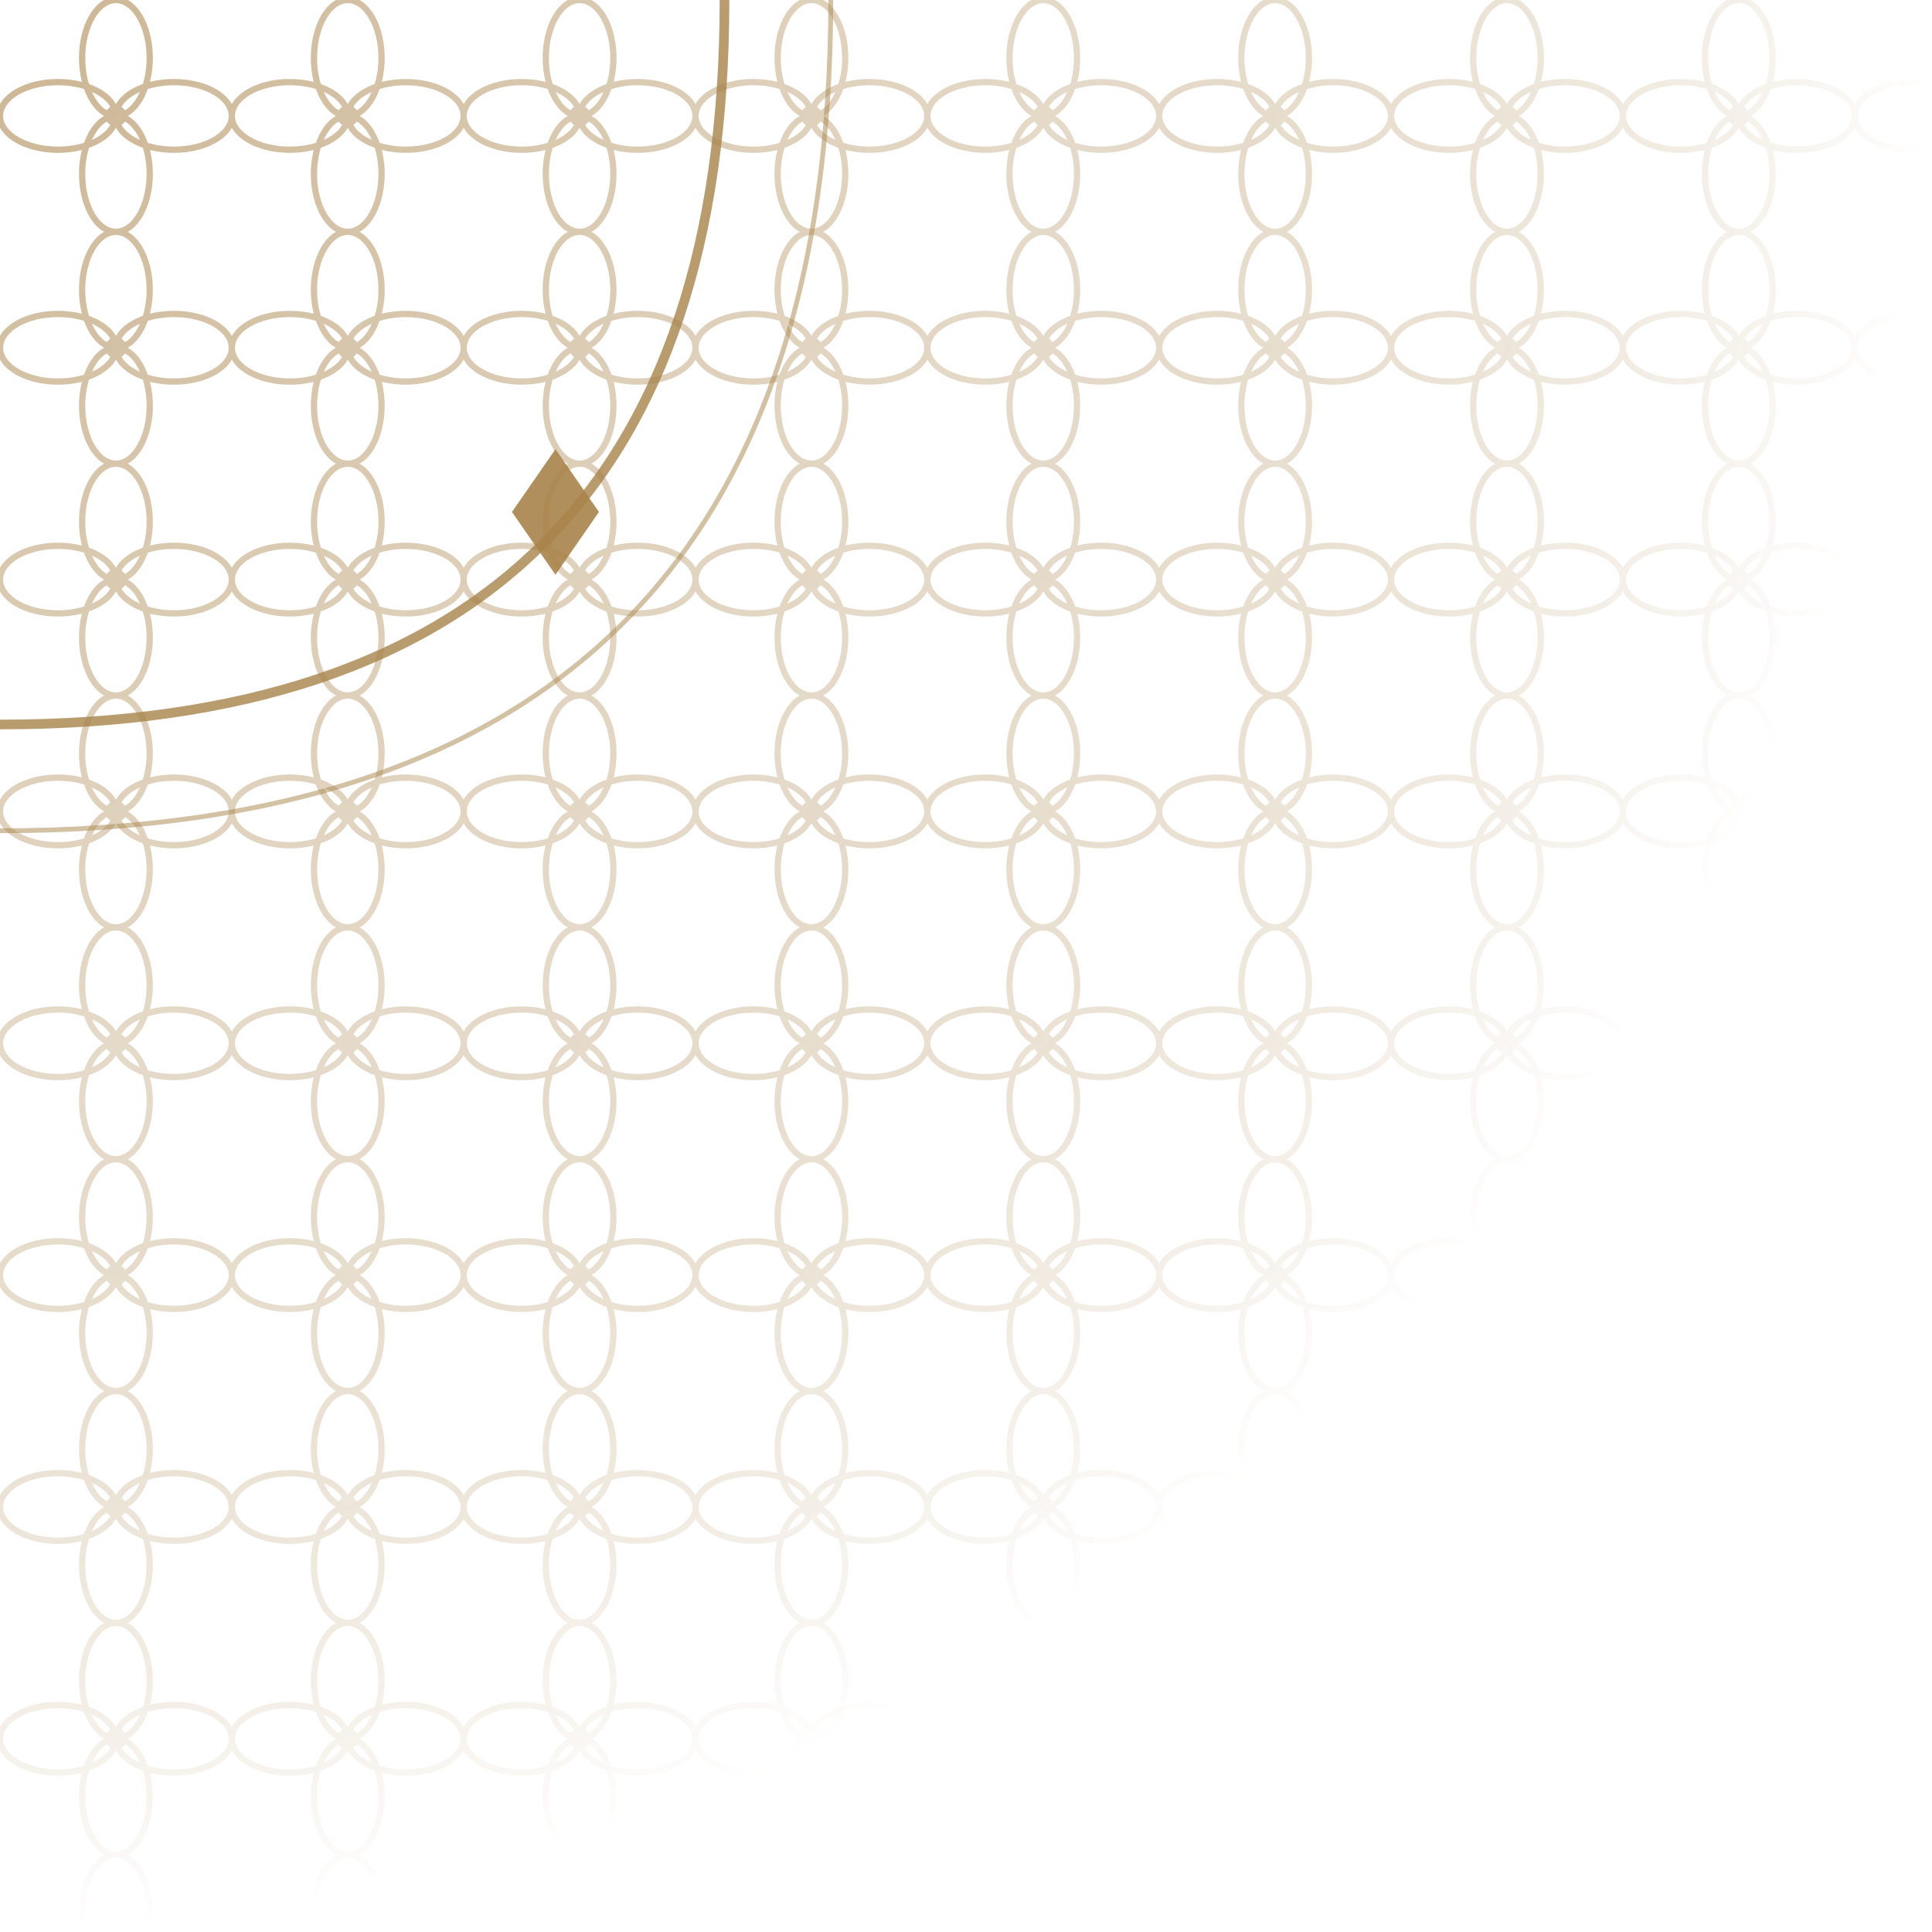
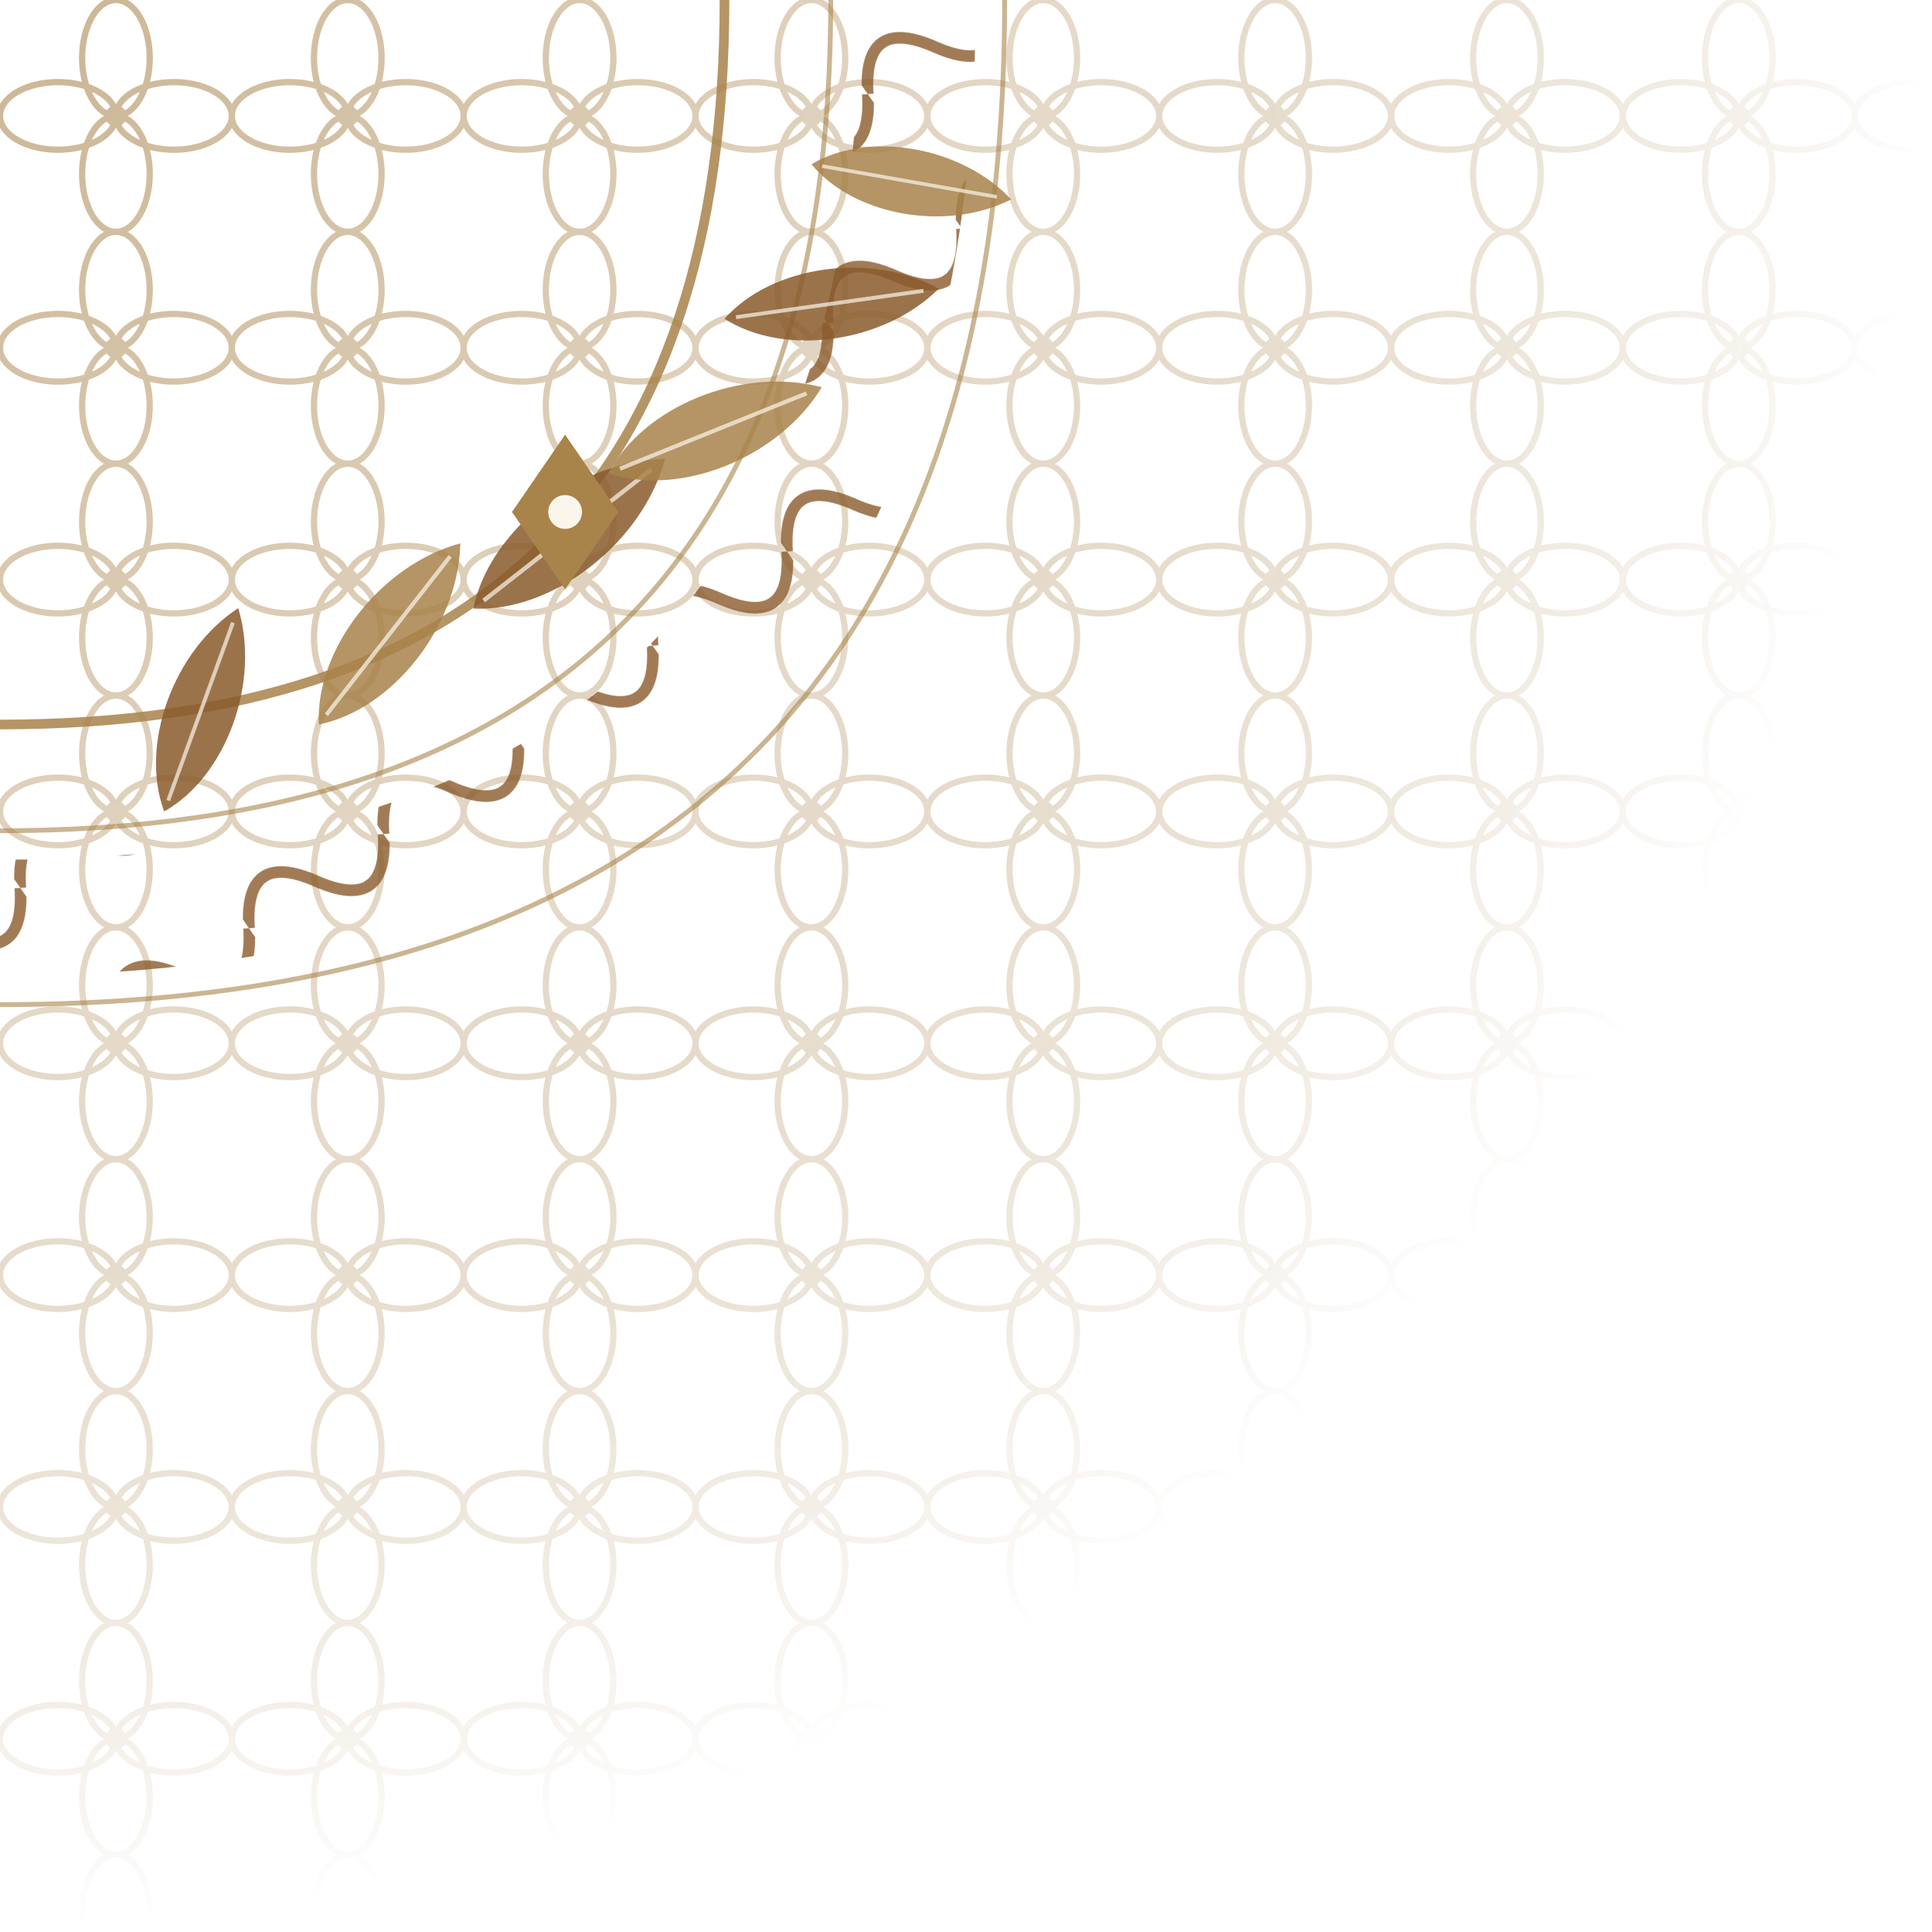
<svg xmlns="http://www.w3.org/2000/svg" viewBox="0 0 400 400" width="400" height="400">
  <defs>
    <pattern id="k" width="48" height="48" patternUnits="userSpaceOnUse">
      <g fill="none" stroke="#a8834a" stroke-width="1.3">
        <ellipse cx="24" cy="12" rx="7" ry="12" />
        <ellipse cx="24" cy="36" rx="7" ry="12" />
        <ellipse cx="12" cy="24" rx="12" ry="7" />
        <ellipse cx="36" cy="24" rx="12" ry="7" />
      </g>
      <circle cx="24" cy="24" r="2.2" fill="#a8834a" />
    </pattern>
+     <pattern id="p" width="34" height="34" patternUnits="userSpaceOnUse" patternTransform="rotate(-35)">
+       <path d="M0 17Q8.5 3 17 17T34 17" fill="none" stroke="#8a5a2b" stroke-width="2.4" />
+     </pattern>
    <radialGradient id="mg" cx="0" cy="0" r="400" gradientUnits="userSpaceOnUse">
      <stop offset="0" stop-color="#fff" />
      <stop offset=".55" stop-color="#fff" stop-opacity=".5" />
      <stop offset="1" stop-color="#000" />
    </radialGradient>
    <mask id="m" maskUnits="userSpaceOnUse" x="0" y="0" width="2000" height="2000">
      <rect width="2000" height="2000" fill="url(#mg)" />
    </mask>
  </defs>
-   <g>
+   <g transform="">
    <rect width="400" height="400" fill="url(#k)" opacity=".6" mask="url(#m)" />
-     <path d="M0 150Q150 150 150 0" fill="none" stroke="#a8834a" stroke-width="2" opacity=".8" />
-     <path d="M0 172Q172 172 172 0" fill="none" stroke="#a8834a" stroke-width="1" opacity=".5" />
-     <path d="M106 106l9 -13 9 13 -9 13z" fill="#a8834a" opacity=".9" />
+     <path d="M0 190Q190 190 190 0" fill="none" stroke="url(#p)" stroke-width="24" opacity=".8" />
+     <path d="M0 150Q150 150 150 0" fill="none" stroke="#a8834a" stroke-width="2" opacity=".85" />
+     <path d="M0 172Q172 172 172 0" fill="none" stroke="#a8834a" stroke-width="1" opacity=".6" />
+     <path d="M0 208Q208 208 208 0" fill="none" stroke="#a8834a" stroke-width="1" opacity=".6" />
+     <g transform="translate(34 168) rotate(-70) scale(0.8)">
+       <path d="M0 0C14 -12 40 -12 56 0C40 12 14 12 0 0Z" fill="#8a5a2b" opacity=".85" />
+       <path d="M3 0H52" stroke="#fbf6ec" stroke-width="1" opacity=".7" />
+     </g>
+     <g transform="translate(66 150) rotate(-52) scale(0.85)">
+       <path d="M0 0C14 -12 40 -12 56 0C40 12 14 12 0 0Z" fill="#a8834a" opacity=".85" />
+       <path d="M3 0H52" stroke="#fbf6ec" stroke-width="1" opacity=".7" />
+     </g>
+     <g transform="translate(98 126) rotate(-38) scale(0.9)">
+       <path d="M0 0C14 -12 40 -12 56 0C40 12 14 12 0 0Z" fill="#8a5a2b" opacity=".85" />
+       <path d="M3 0H52" stroke="#fbf6ec" stroke-width="1" opacity=".7" />
+     </g>
+     <g transform="translate(126 98) rotate(-22) scale(0.85)">
+       <path d="M0 0C14 -12 40 -12 56 0C40 12 14 12 0 0Z" fill="#a8834a" opacity=".85" />
+       <path d="M3 0H52" stroke="#fbf6ec" stroke-width="1" opacity=".7" />
+     </g>
+     <g transform="translate(150 66) rotate(-8) scale(0.8)">
+       <path d="M0 0C14 -12 40 -12 56 0C40 12 14 12 0 0Z" fill="#8a5a2b" opacity=".85" />
+       <path d="M3 0H52" stroke="#fbf6ec" stroke-width="1" opacity=".7" />
+     </g>
+     <g transform="translate(168 34) rotate(10) scale(0.75)">
+       <path d="M0 0C14 -12 40 -12 56 0C40 12 14 12 0 0Z" fill="#a8834a" opacity=".85" />
+       <path d="M3 0H52" stroke="#fbf6ec" stroke-width="1" opacity=".7" />
+     </g>
+     <path d="M106 106l11 -16 11 16 -11 16z" fill="#a8834a" />
+     <circle cx="117" cy="106" r="3.5" fill="#fbf6ec" />
  </g>
</svg>
